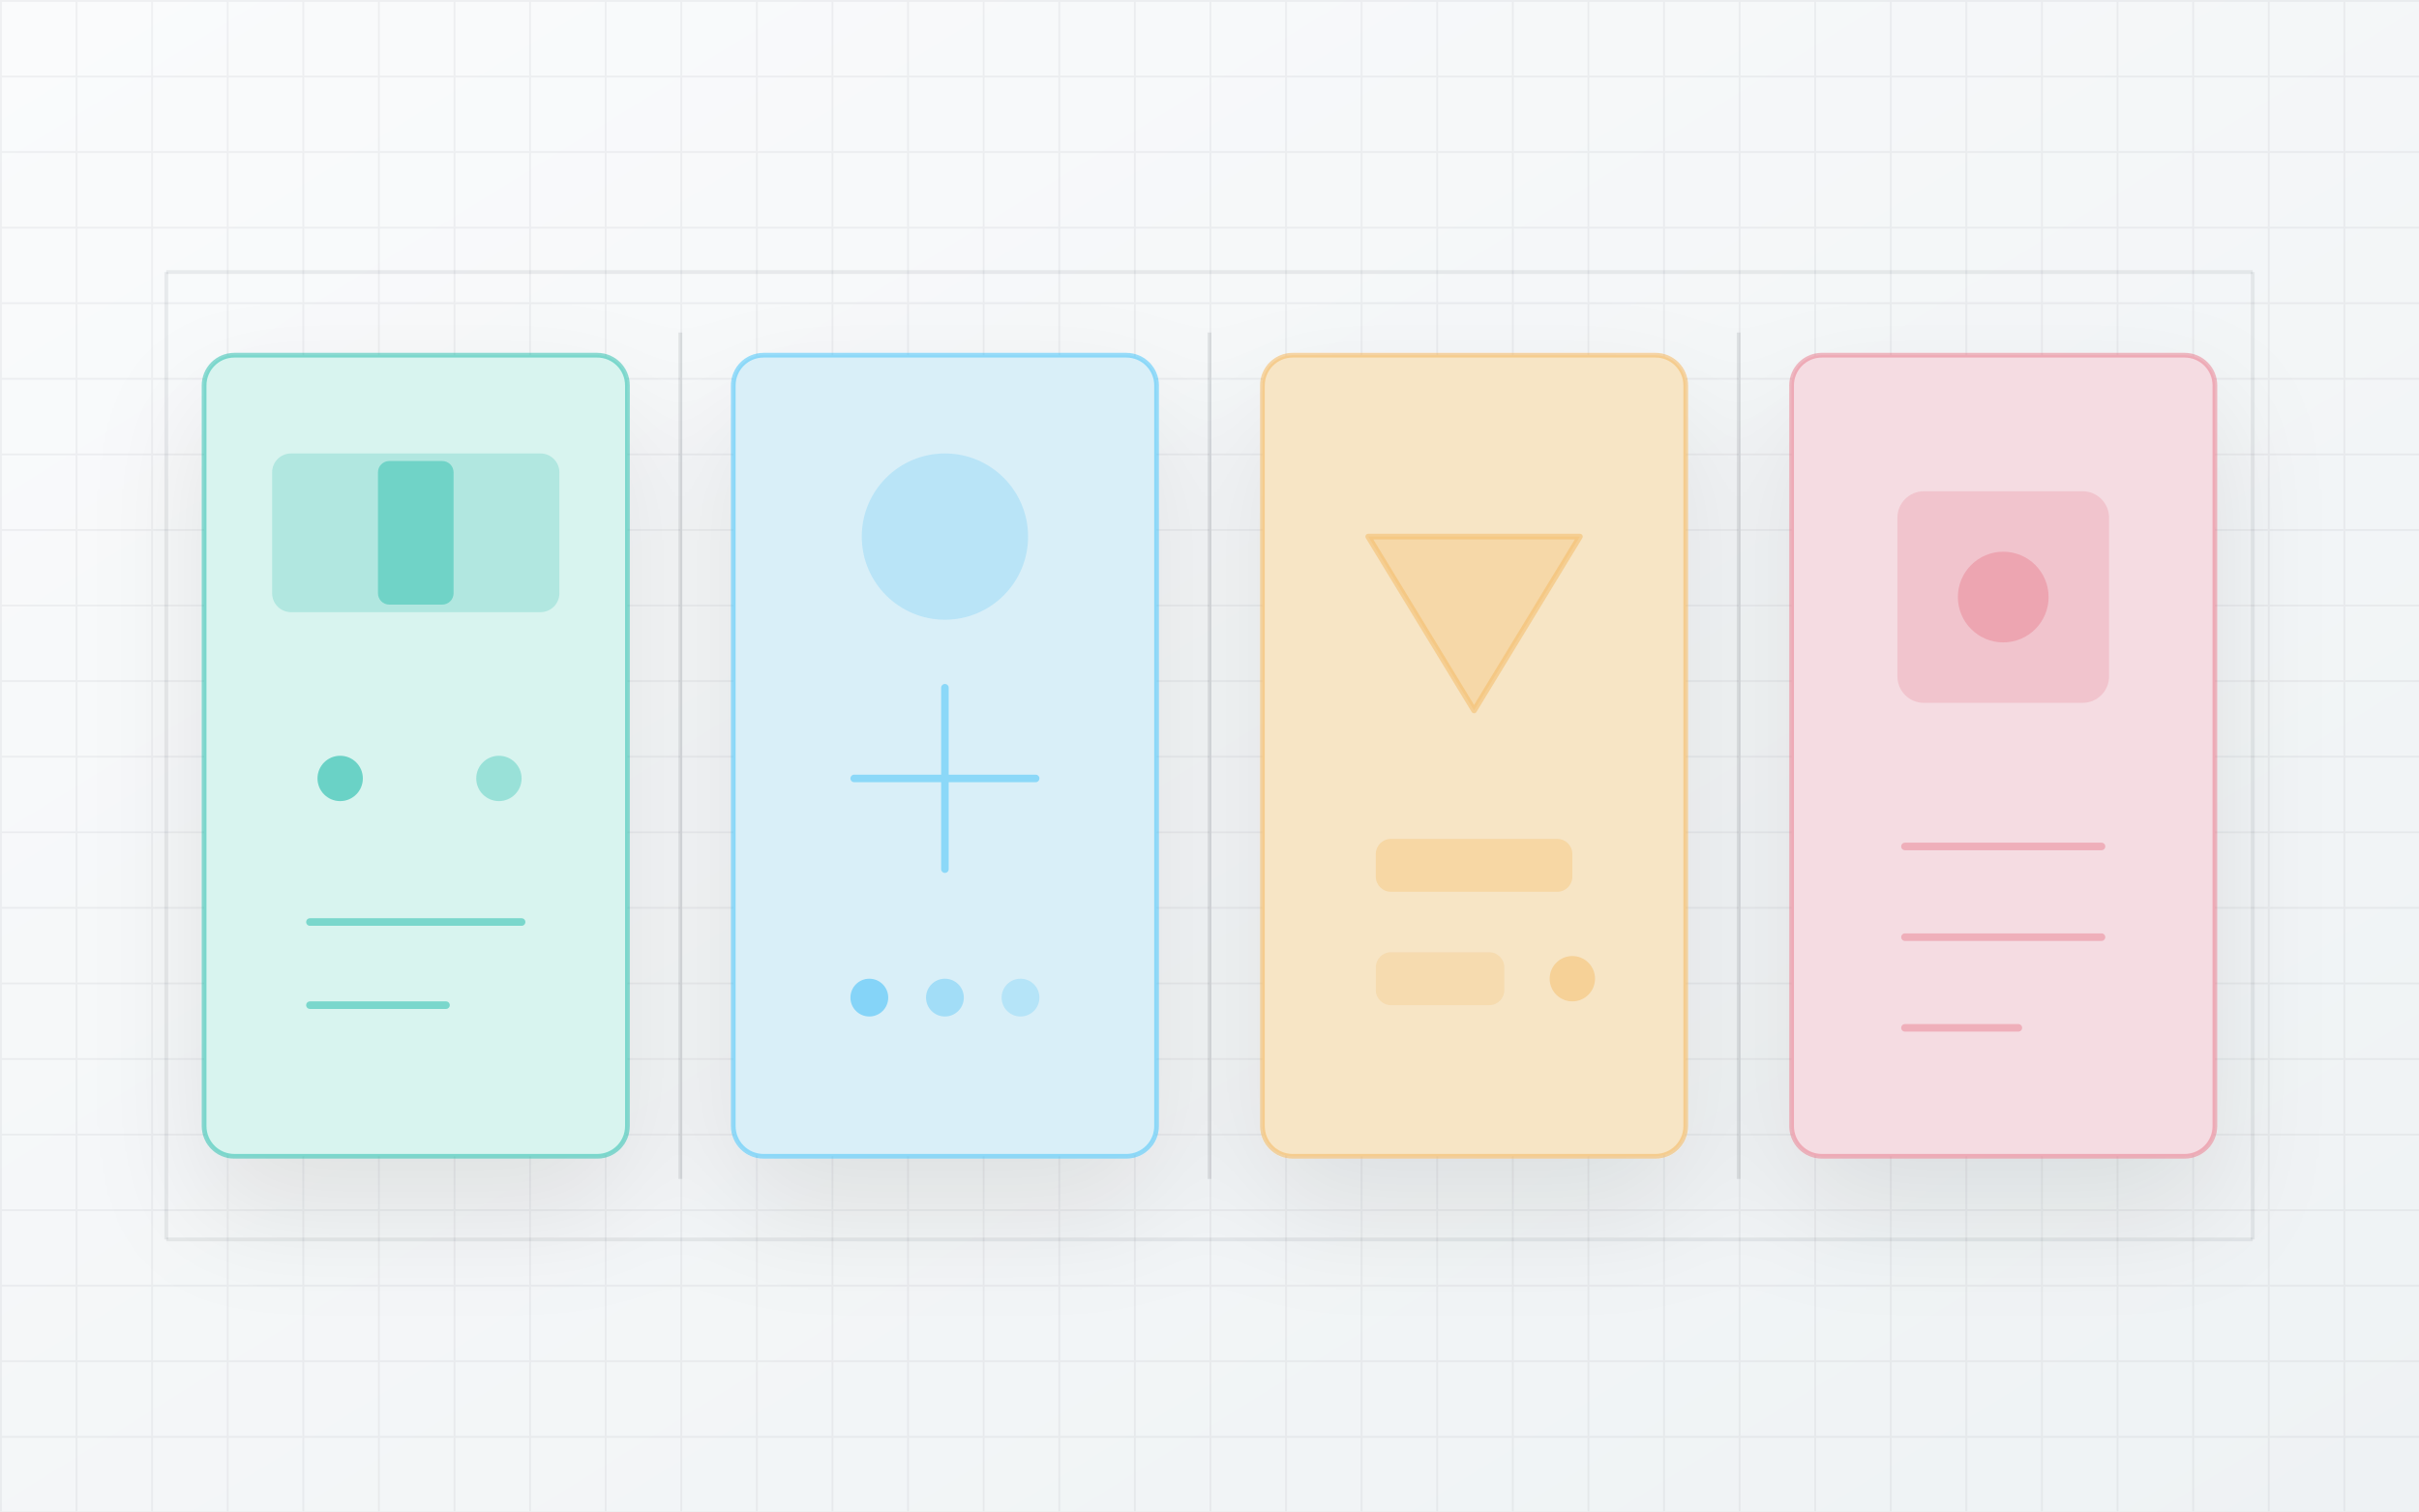
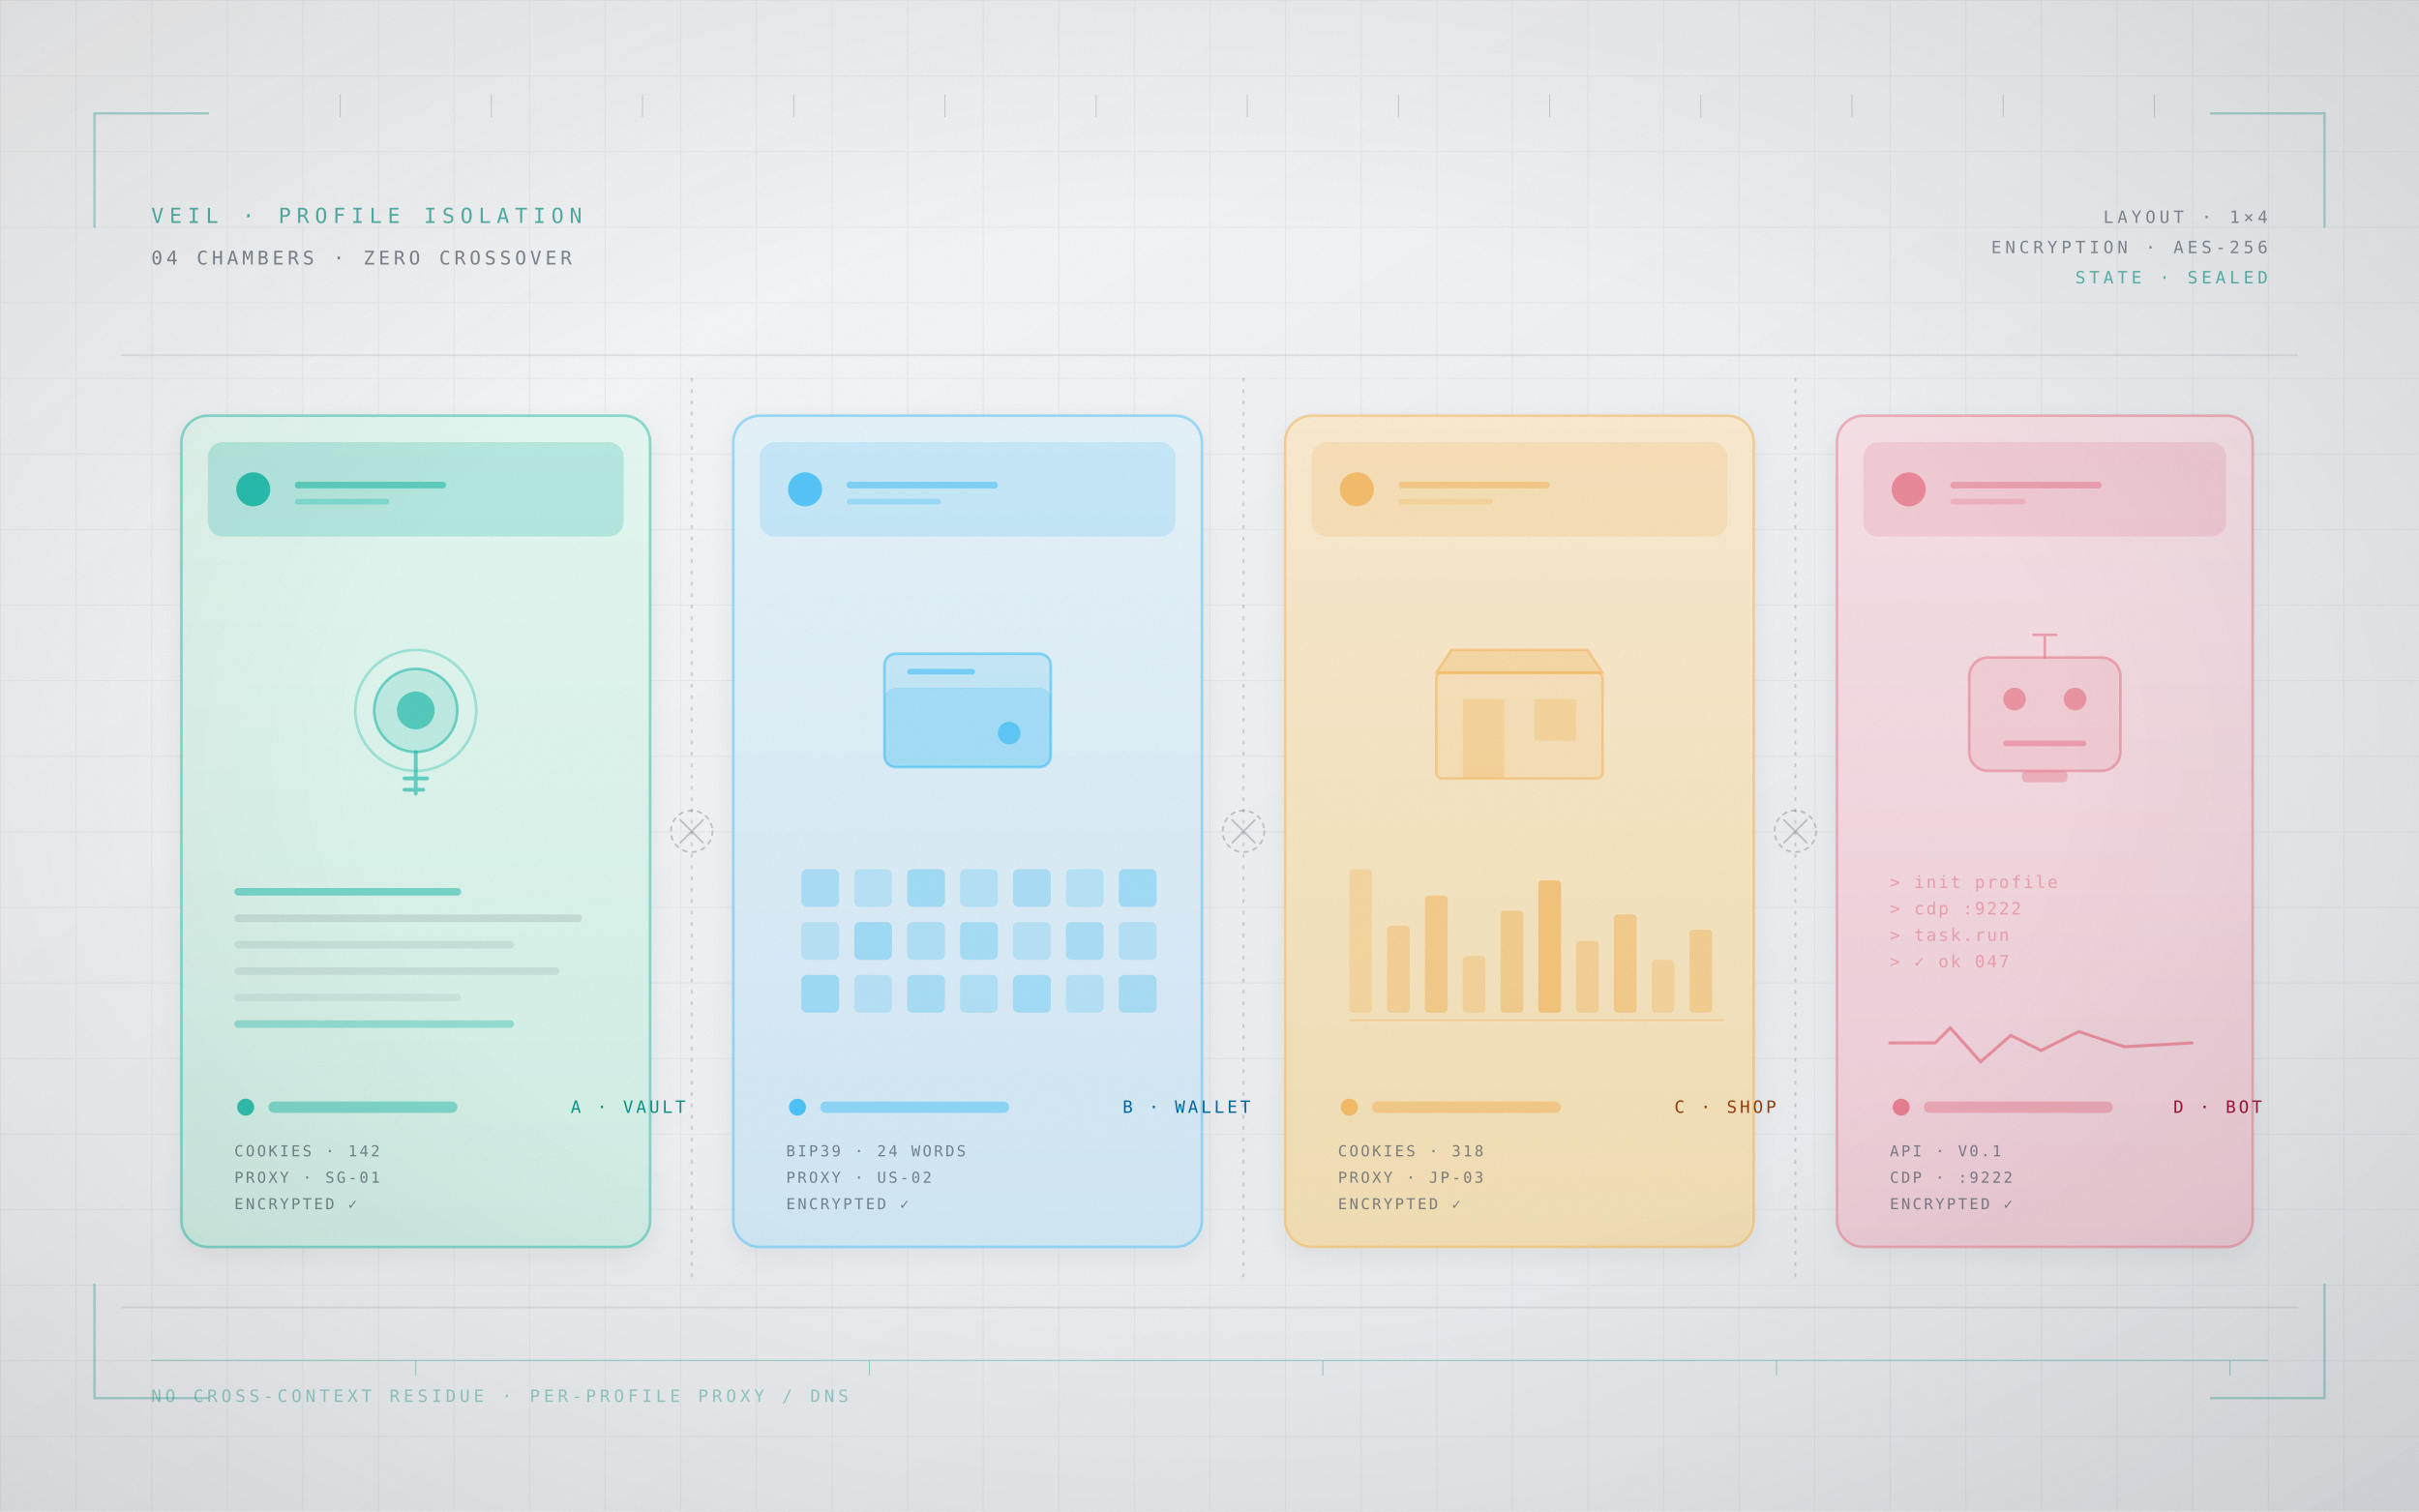
- <svg xmlns="http://www.w3.org/2000/svg" viewBox="0 0 640 400" role="img" aria-label="Abstract multi-profile isolation poster">
+ <svg xmlns="http://www.w3.org/2000/svg" viewBox="0 0 1280 800" width="1280" height="800" role="img" aria-label="Abstract multi-profile isolation poster">
  <defs>
-     <linearGradient id="iso-bg" x1="0" y1="0" x2="1" y2="1">
+     <linearGradient id="bg" x1="0" y1="0" x2="1" y2="1">
      <stop offset="0" stop-color="#fafbfc" />
-       <stop offset="1" stop-color="#eef2f4" />
-     </linearGradient>
-     <pattern id="iso-grid" width="20" height="20" patternUnits="userSpaceOnUse">
-       <path d="M20 0H0V20" fill="none" stroke="#07111f" stroke-opacity="0.045" stroke-width="1" />
+       <stop offset="1" stop-color="#e6eaee" />
+     </linearGradient>
+     <radialGradient id="vignette" cx="50%" cy="50%" r="70%">
+       <stop offset="0.5" stop-color="#000" stop-opacity="0" />
+       <stop offset="1" stop-color="#000" stop-opacity="0.1" />
+     </radialGradient>
+     <pattern id="grid" width="40" height="40" patternUnits="userSpaceOnUse">
+       <path d="M40 0H0V40" fill="none" stroke="#07111f" stroke-opacity="0.04" stroke-width="1" />
    </pattern>
-     <filter id="iso-shadow" x="-20%" y="-30%" width="140%" height="170%">
-       <feDropShadow dx="0" dy="14" stdDeviation="15" flood-color="#07111f" flood-opacity="0.09" />
+     <linearGradient id="ch-teal" x1="0" y1="0" x2="0" y2="1">
+       <stop offset="0" stop-color="#e6faf3" />
+       <stop offset="1" stop-color="#d2f0e7" />
+     </linearGradient>
+     <linearGradient id="ch-blue" x1="0" y1="0" x2="0" y2="1">
+       <stop offset="0" stop-color="#e7f4fb" />
+       <stop offset="1" stop-color="#d2e9f6" />
+     </linearGradient>
+     <linearGradient id="ch-amber" x1="0" y1="0" x2="0" y2="1">
+       <stop offset="0" stop-color="#fbecd1" />
+       <stop offset="1" stop-color="#f3dfb5" />
+     </linearGradient>
+     <linearGradient id="ch-rose" x1="0" y1="0" x2="0" y2="1">
+       <stop offset="0" stop-color="#f8e2e8" />
+       <stop offset="1" stop-color="#efced8" />
+     </linearGradient>
+     <filter id="shadow" x="-20%" y="-20%" width="140%" height="160%">
+       <feDropShadow dx="0" dy="20" stdDeviation="22" flood-color="#07111f" flood-opacity="0.1" />
+       <feDropShadow dx="0" dy="4" stdDeviation="6" flood-color="#07111f" flood-opacity="0.06" />
+     </filter>
+     <filter id="grain">
+       <feTurbulence type="fractalNoise" baseFrequency="1.4" numOctaves="2" stitchTiles="stitch" />
+       <feColorMatrix values="0 0 0 0 0  0 0 0 0 0  0 0 0 0 0  0 0 0 0.07 0" />
    </filter>
  </defs>
-   <rect width="640" height="400" fill="url(#iso-bg)" />
-   <rect width="640" height="400" fill="url(#iso-grid)" />
-   <g fill="none" stroke="#07111f" stroke-opacity="0.07" stroke-width="1">
-     <path d="M44 72H596" />
-     <path d="M44 328H596" />
-     <path d="M44 72V328" />
-     <path d="M596 72V328" />
-   </g>
-   <g filter="url(#iso-shadow)">
-     <g transform="translate(54 94)">
-       <rect width="112" height="212" rx="8" fill="#d8f4ef" stroke="#14b8a6" stroke-opacity="0.48" stroke-width="1.25" />
-       <rect x="18" y="26" width="76" height="42" rx="5" fill="#14b8a6" fill-opacity="0.2" />
-       <circle cx="36" cy="112" r="6" fill="#14b8a6" fill-opacity="0.56" />
-       <circle cx="78" cy="112" r="6" fill="#14b8a6" fill-opacity="0.32" />
-       <path d="M28 150h56M28 172h36" stroke="#14b8a6" stroke-opacity="0.48" stroke-width="2" stroke-linecap="round" />
-       <rect x="46" y="28" width="20" height="38" rx="3" fill="#14b8a6" fill-opacity="0.42" />
-     </g>
-     <g transform="translate(194 94)">
-       <rect width="112" height="212" rx="8" fill="#d9eff8" stroke="#38bdf8" stroke-opacity="0.48" stroke-width="1.25" />
-       <circle cx="56" cy="48" r="22" fill="#38bdf8" fill-opacity="0.2" />
-       <path d="M32 112h48M56 88v48" stroke="#38bdf8" stroke-opacity="0.48" stroke-width="2" stroke-linecap="round" />
-       <circle cx="36" cy="170" r="5" fill="#38bdf8" fill-opacity="0.52" />
-       <circle cx="56" cy="170" r="5" fill="#38bdf8" fill-opacity="0.34" />
-       <circle cx="76" cy="170" r="5" fill="#38bdf8" fill-opacity="0.22" />
-     </g>
-     <g transform="translate(334 94)">
-       <rect width="112" height="212" rx="8" fill="#f7e5c5" stroke="#f4b860" stroke-opacity="0.55" stroke-width="1.25" />
-       <path d="M28 48h56l-28 46Z" fill="#f4b860" fill-opacity="0.28" stroke="#f4b860" stroke-opacity="0.5" stroke-width="1.5" stroke-linejoin="round" />
-       <rect x="30" y="128" width="52" height="14" rx="4" fill="#f4b860" fill-opacity="0.32" />
-       <rect x="30" y="158" width="34" height="14" rx="4" fill="#f4b860" fill-opacity="0.22" />
-       <circle cx="82" cy="165" r="6" fill="#f4b860" fill-opacity="0.45" />
-     </g>
-     <g transform="translate(474 94)">
-       <rect width="112" height="212" rx="8" fill="#f5dce2" stroke="#e8798b" stroke-opacity="0.5" stroke-width="1.25" />
-       <rect x="28" y="36" width="56" height="56" rx="7" fill="#e8798b" fill-opacity="0.24" />
-       <circle cx="56" cy="64" r="12" fill="#e8798b" fill-opacity="0.42" />
-       <path d="M30 130h52M30 154h52M30 178h30" stroke="#e8798b" stroke-opacity="0.45" stroke-width="2" stroke-linecap="round" />
-     </g>
-   </g>
-   <g stroke="#07111f" stroke-opacity="0.09" stroke-width="1">
-     <path d="M180 88v224" />
-     <path d="M320 88v224" />
-     <path d="M460 88v224" />
-   </g>
+   <rect width="1280" height="800" fill="url(#bg)" />
+   <rect width="1280" height="800" fill="url(#grid)" />
+   <g fill="none" stroke="#0d9488" stroke-width="1.2" stroke-linecap="square" opacity="0.32">
+     <path d="M50 60H110M50 60V120" />
+     <path d="M1230 60H1170M1230 60V120" />
+     <path d="M50 740H110M50 740V680" />
+     <path d="M1230 740H1170M1230 740V680" />
+   </g>
+   <g stroke="#07111f" stroke-width="0.5" opacity="0.18">
+     <path d="M180 50V62M260 50V62M340 50V62M420 50V62M500 50V62M580 50V62M660 50V62M740 50V62M820 50V62M900 50V62M980 50V62M1060 50V62M1140 50V62" />
+   </g>
+   <g opacity="0.7" font-family="ui-monospace, Menlo, monospace">
+     <text x="80" y="118" font-size="11" fill="#0d9488" letter-spacing="3">VEIL · PROFILE ISOLATION</text>
+     <text x="80" y="140" font-size="10" fill="#4a5564" letter-spacing="2">04 CHAMBERS · ZERO CROSSOVER</text>
+   </g>
+   <g opacity="0.65" font-family="ui-monospace, Menlo, monospace" font-size="9" letter-spacing="2" text-anchor="end">
+     <text x="1200" y="118" fill="#4a5564">LAYOUT · 1×4</text>
+     <text x="1200" y="134" fill="#4a5564">ENCRYPTION · AES-256</text>
+     <text x="1200" y="150" fill="#0d9488">STATE · SEALED</text>
+   </g>
+   <g fill="none" stroke="#07111f" stroke-opacity="0.08" stroke-width="1">
+     <path d="M64 188H1216" />
+     <path d="M64 692H1216" />
+   </g>
+   <g transform="translate(96 220)" filter="url(#shadow)">
+     <rect width="248" height="440" rx="14" fill="url(#ch-teal)" stroke="#14b8a6" stroke-opacity="0.45" stroke-width="1.4" />
+     <rect x="14" y="14" width="220" height="50" rx="8" fill="#14b8a6" fill-opacity="0.22" />
+     <circle cx="38" cy="39" r="9" fill="#14b8a6" fill-opacity="0.85" />
+     <rect x="60" y="35" width="80" height="3.5" rx="1.6" fill="#14b8a6" fill-opacity="0.55" />
+     <rect x="60" y="44" width="50" height="3" rx="1.5" fill="#14b8a6" fill-opacity="0.32" />
+     <g transform="translate(124 156)">
+       <circle r="32" fill="none" stroke="#14b8a6" stroke-opacity="0.32" stroke-width="1.4" />
+       <circle r="22" fill="#14b8a6" fill-opacity="0.16" stroke="#14b8a6" stroke-opacity="0.55" stroke-width="1.4" />
+       <circle r="10" fill="#14b8a6" fill-opacity="0.62" />
+       <path d="M0 22V44M-6 36H6M-6 42H4" stroke="#14b8a6" stroke-opacity="0.6" stroke-width="2" stroke-linecap="round" />
+     </g>
+     <g transform="translate(28 250)">
+       <rect width="120" height="4" rx="2" fill="#14b8a6" fill-opacity="0.5" />
+       <rect y="14" width="184" height="4" rx="2" fill="#0a0e1a" fill-opacity="0.1" />
+       <rect y="28" width="148" height="4" rx="2" fill="#0a0e1a" fill-opacity="0.08" />
+       <rect y="42" width="172" height="4" rx="2" fill="#0a0e1a" fill-opacity="0.08" />
+       <rect y="56" width="120" height="4" rx="2" fill="#0a0e1a" fill-opacity="0.06" />
+       <rect y="70" width="148" height="4" rx="2" fill="#14b8a6" fill-opacity="0.35" />
+     </g>
+     <g transform="translate(28 360)">
+       <circle cx="6" cy="6" r="4.5" fill="#14b8a6" fill-opacity="0.85" />
+       <rect x="18" y="3" width="100" height="6" rx="3" fill="#14b8a6" fill-opacity="0.45" />
+       <text x="178" y="9" font-family="ui-monospace, Menlo, monospace" font-size="9" fill="#0d9488" letter-spacing="1.5">A · VAULT</text>
+     </g>
+     <g transform="translate(28 392)" font-family="ui-monospace, Menlo, monospace" font-size="8" fill="#4a5564" opacity="0.7" letter-spacing="1.2">
+       <text>COOKIES · 142</text>
+       <text y="14">PROXY · SG-01</text>
+       <text y="28">ENCRYPTED ✓</text>
+     </g>
+   </g>
+   <g transform="translate(388 220)" filter="url(#shadow)">
+     <rect width="248" height="440" rx="14" fill="url(#ch-blue)" stroke="#38bdf8" stroke-opacity="0.45" stroke-width="1.4" />
+     <rect x="14" y="14" width="220" height="50" rx="8" fill="#38bdf8" fill-opacity="0.18" />
+     <circle cx="38" cy="39" r="9" fill="#38bdf8" fill-opacity="0.78" />
+     <rect x="60" y="35" width="80" height="3.5" rx="1.6" fill="#38bdf8" fill-opacity="0.5" />
+     <rect x="60" y="44" width="50" height="3" rx="1.5" fill="#38bdf8" fill-opacity="0.3" />
+     <g transform="translate(124 156)">
+       <rect x="-44" y="-30" width="88" height="60" rx="6" fill="#38bdf8" fill-opacity="0.16" stroke="#38bdf8" stroke-opacity="0.55" stroke-width="1.4" />
+       <rect x="-44" y="-12" width="88" height="42" rx="6" fill="#38bdf8" fill-opacity="0.22" />
+       <circle cx="22" cy="12" r="6" fill="#38bdf8" fill-opacity="0.62" />
+       <rect x="-32" y="-22" width="36" height="3" rx="1.5" fill="#38bdf8" fill-opacity="0.55" />
+     </g>
+     <g transform="translate(36 240)">
+       <g fill="#38bdf8" opacity="0.7">
+         <rect width="20" height="20" rx="3" opacity="0.42" />
+         <rect x="28" width="20" height="20" rx="3" opacity="0.3" />
+         <rect x="56" width="20" height="20" rx="3" opacity="0.5" />
+         <rect x="84" width="20" height="20" rx="3" opacity="0.32" />
+         <rect x="112" width="20" height="20" rx="3" opacity="0.4" />
+         <rect x="140" width="20" height="20" rx="3" opacity="0.3" />
+         <rect x="168" width="20" height="20" rx="3" opacity="0.5" />
+         <rect y="28" width="20" height="20" rx="3" opacity="0.3" />
+         <rect x="28" y="28" width="20" height="20" rx="3" opacity="0.5" />
+         <rect x="56" y="28" width="20" height="20" rx="3" opacity="0.36" />
+         <rect x="84" y="28" width="20" height="20" rx="3" opacity="0.44" />
+         <rect x="112" y="28" width="20" height="20" rx="3" opacity="0.3" />
+         <rect x="140" y="28" width="20" height="20" rx="3" opacity="0.4" />
+         <rect x="168" y="28" width="20" height="20" rx="3" opacity="0.32" />
+         <rect y="56" width="20" height="20" rx="3" opacity="0.5" />
+         <rect x="28" y="56" width="20" height="20" rx="3" opacity="0.3" />
+         <rect x="56" y="56" width="20" height="20" rx="3" opacity="0.42" />
+         <rect x="84" y="56" width="20" height="20" rx="3" opacity="0.34" />
+         <rect x="112" y="56" width="20" height="20" rx="3" opacity="0.46" />
+         <rect x="140" y="56" width="20" height="20" rx="3" opacity="0.3" />
+         <rect x="168" y="56" width="20" height="20" rx="3" opacity="0.42" />
+       </g>
+     </g>
+     <g transform="translate(28 360)">
+       <circle cx="6" cy="6" r="4.5" fill="#38bdf8" fill-opacity="0.85" />
+       <rect x="18" y="3" width="100" height="6" rx="3" fill="#38bdf8" fill-opacity="0.45" />
+       <text x="178" y="9" font-family="ui-monospace, Menlo, monospace" font-size="9" fill="#0369a1" letter-spacing="1.5">B · WALLET</text>
+     </g>
+     <g transform="translate(28 392)" font-family="ui-monospace, Menlo, monospace" font-size="8" fill="#4a5564" opacity="0.7" letter-spacing="1.2">
+       <text>BIP39 · 24 WORDS</text>
+       <text y="14">PROXY · US-02</text>
+       <text y="28">ENCRYPTED ✓</text>
+     </g>
+   </g>
+   <g transform="translate(680 220)" filter="url(#shadow)">
+     <rect width="248" height="440" rx="14" fill="url(#ch-amber)" stroke="#f4b860" stroke-opacity="0.55" stroke-width="1.4" />
+     <rect x="14" y="14" width="220" height="50" rx="8" fill="#f4b860" fill-opacity="0.2" />
+     <circle cx="38" cy="39" r="9" fill="#f4b860" fill-opacity="0.85" />
+     <rect x="60" y="35" width="80" height="3.5" rx="1.6" fill="#f4b860" fill-opacity="0.55" />
+     <rect x="60" y="44" width="50" height="3" rx="1.5" fill="#f4b860" fill-opacity="0.32" />
+     <g transform="translate(124 156)">
+       <path d="M-44 -20H44L36 -32H-36Z" fill="#f4b860" fill-opacity="0.32" stroke="#f4b860" stroke-opacity="0.55" stroke-width="1.4" />
+       <rect x="-44" y="-20" width="88" height="56" rx="3" fill="#f4b860" fill-opacity="0.14" stroke="#f4b860" stroke-opacity="0.55" stroke-width="1.4" />
+       <rect x="-30" y="-6" width="22" height="42" fill="#f4b860" fill-opacity="0.32" />
+       <rect x="8" y="-6" width="22" height="22" fill="#f4b860" fill-opacity="0.32" />
+     </g>
+     <g transform="translate(34 240)">
+       <rect width="12" height="76" rx="2" fill="#f4b860" fill-opacity="0.32" />
+       <rect x="20" y="30" width="12" height="46" rx="2" fill="#f4b860" fill-opacity="0.42" />
+       <rect x="40" y="14" width="12" height="62" rx="2" fill="#f4b860" fill-opacity="0.55" />
+       <rect x="60" y="46" width="12" height="30" rx="2" fill="#f4b860" fill-opacity="0.36" />
+       <rect x="80" y="22" width="12" height="54" rx="2" fill="#f4b860" fill-opacity="0.5" />
+       <rect x="100" y="6" width="12" height="70" rx="2" fill="#f4b860" fill-opacity="0.7" />
+       <rect x="120" y="38" width="12" height="38" rx="2" fill="#f4b860" fill-opacity="0.42" />
+       <rect x="140" y="24" width="12" height="52" rx="2" fill="#f4b860" fill-opacity="0.55" />
+       <rect x="160" y="48" width="12" height="28" rx="2" fill="#f4b860" fill-opacity="0.34" />
+       <rect x="180" y="32" width="12" height="44" rx="2" fill="#f4b860" fill-opacity="0.46" />
+       <path d="M0 80H198" stroke="#f4b860" stroke-opacity="0.4" stroke-width="1" />
+     </g>
+     <g transform="translate(28 360)">
+       <circle cx="6" cy="6" r="4.5" fill="#f4b860" fill-opacity="0.9" />
+       <rect x="18" y="3" width="100" height="6" rx="3" fill="#f4b860" fill-opacity="0.55" />
+       <text x="178" y="9" font-family="ui-monospace, Menlo, monospace" font-size="9" fill="#92400e" letter-spacing="1.5">C · SHOP</text>
+     </g>
+     <g transform="translate(28 392)" font-family="ui-monospace, Menlo, monospace" font-size="8" fill="#4a5564" opacity="0.7" letter-spacing="1.2">
+       <text>COOKIES · 318</text>
+       <text y="14">PROXY · JP-03</text>
+       <text y="28">ENCRYPTED ✓</text>
+     </g>
+   </g>
+   <g transform="translate(972 220)" filter="url(#shadow)">
+     <rect width="220" height="440" rx="14" fill="url(#ch-rose)" stroke="#e8798b" stroke-opacity="0.5" stroke-width="1.4" />
+     <rect x="14" y="14" width="192" height="50" rx="8" fill="#e8798b" fill-opacity="0.18" />
+     <circle cx="38" cy="39" r="9" fill="#e8798b" fill-opacity="0.8" />
+     <rect x="60" y="35" width="80" height="3.5" rx="1.6" fill="#e8798b" fill-opacity="0.5" />
+     <rect x="60" y="44" width="40" height="3" rx="1.5" fill="#e8798b" fill-opacity="0.3" />
+     <g transform="translate(110 156)">
+       <rect x="-40" y="-28" width="80" height="60" rx="10" fill="#e8798b" fill-opacity="0.14" stroke="#e8798b" stroke-opacity="0.55" stroke-width="1.4" />
+       <circle cx="-16" cy="-6" r="6" fill="#e8798b" fill-opacity="0.65" />
+       <circle cx="16" cy="-6" r="6" fill="#e8798b" fill-opacity="0.65" />
+       <rect x="-22" y="16" width="44" height="3" rx="1.5" fill="#e8798b" fill-opacity="0.55" />
+       <rect x="-12" y="32" width="24" height="6" rx="2" fill="#e8798b" fill-opacity="0.4" />
+       <path d="M0 -28V-40M0 -40H-6M0 -40H6" stroke="#e8798b" stroke-opacity="0.6" stroke-width="1.4" stroke-linecap="round" />
+     </g>
+     <g transform="translate(28 250)" font-family="ui-monospace, Menlo, monospace" font-size="9" fill="#e8798b" opacity="0.6" letter-spacing="1">
+       <text y="0">&gt; init profile</text>
+       <text y="14">&gt; cdp :9222</text>
+       <text y="28">&gt; task.run</text>
+       <text y="42">&gt; ✓ ok 047</text>
+     </g>
+     <g transform="translate(28 320)">
+       <path d="M0 12 L 24 12 L 32 4 L 48 22 L 64 8 L 80 16 L 100 6 L 124 14 L 160 12" fill="none" stroke="#e8798b" stroke-width="1.6" stroke-linecap="round" opacity="0.75" />
+     </g>
+     <g transform="translate(28 360)">
+       <circle cx="6" cy="6" r="4.5" fill="#e8798b" fill-opacity="0.9" />
+       <rect x="18" y="3" width="100" height="6" rx="3" fill="#e8798b" fill-opacity="0.45" />
+       <text x="150" y="9" font-family="ui-monospace, Menlo, monospace" font-size="9" fill="#9f1239" letter-spacing="1.5">D · BOT</text>
+     </g>
+     <g transform="translate(28 392)" font-family="ui-monospace, Menlo, monospace" font-size="8" fill="#4a5564" opacity="0.7" letter-spacing="1.2">
+       <text>API · V0.1</text>
+       <text y="14">CDP · :9222</text>
+       <text y="28">ENCRYPTED ✓</text>
+     </g>
+   </g>
+   <g opacity="0.16">
+     <path d="M366 200V680" stroke="#07111f" stroke-width="1" stroke-dasharray="2 4" />
+     <path d="M658 200V680" stroke="#07111f" stroke-width="1" stroke-dasharray="2 4" />
+     <path d="M950 200V680" stroke="#07111f" stroke-width="1" stroke-dasharray="2 4" />
+   </g>
+   <g stroke="#07111f" stroke-opacity="0.2" stroke-width="1" stroke-linecap="round">
+     <g transform="translate(366 440)">
+       <path d="M-6 -6L6 6M-6 6L6 -6" />
+       <circle r="11" fill="none" stroke-dasharray="2 3" />
+     </g>
+     <g transform="translate(658 440)">
+       <path d="M-6 -6L6 6M-6 6L6 -6" />
+       <circle r="11" fill="none" stroke-dasharray="2 3" />
+     </g>
+     <g transform="translate(950 440)">
+       <path d="M-6 -6L6 6M-6 6L6 -6" />
+       <circle r="11" fill="none" stroke-dasharray="2 3" />
+     </g>
+   </g>
+   <g opacity="0.4">
+     <path d="M80 720H1200" stroke="#0d9488" stroke-width="0.5" />
+     <g stroke="#0d9488" stroke-width="0.5">
+       <path d="M220 720V728M460 720V728M700 720V728M940 720V728M1180 720V728" />
+     </g>
+     <text x="80" y="742" font-family="ui-monospace, Menlo, monospace" font-size="9" fill="#0d9488" letter-spacing="2">NO CROSS-CONTEXT RESIDUE · PER-PROFILE PROXY / DNS</text>
+   </g>
+   <rect width="1280" height="800" fill="url(#vignette)" />
+   <rect width="1280" height="800" fill="white" filter="url(#grain)" opacity="0.55" style="mix-blend-mode:multiply" />
</svg>
